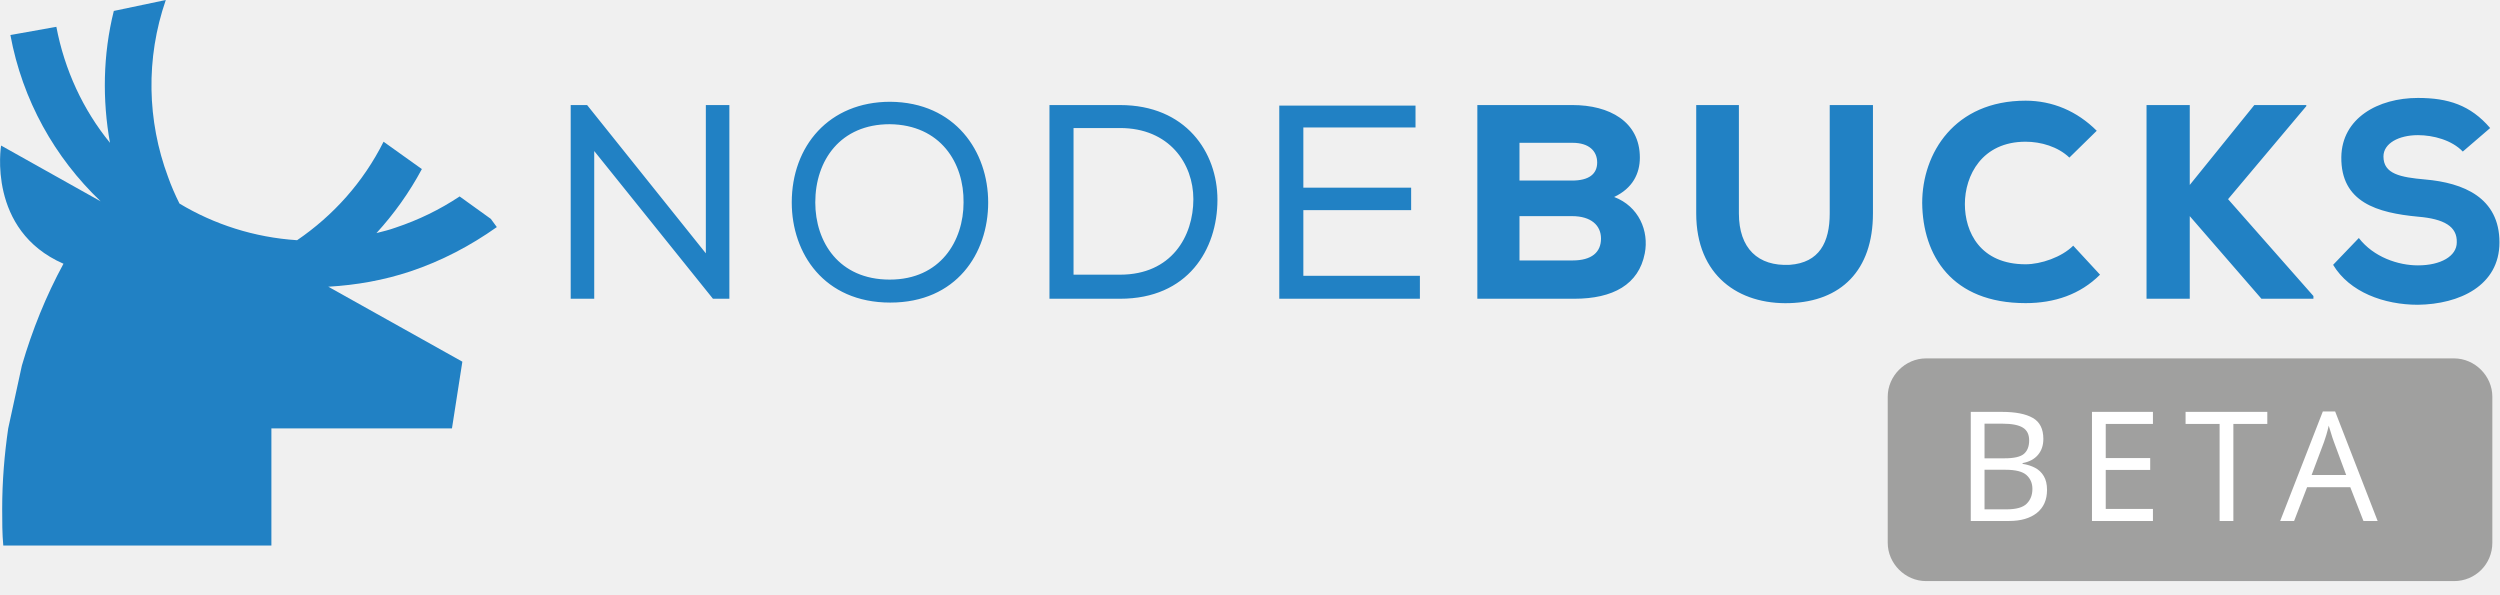
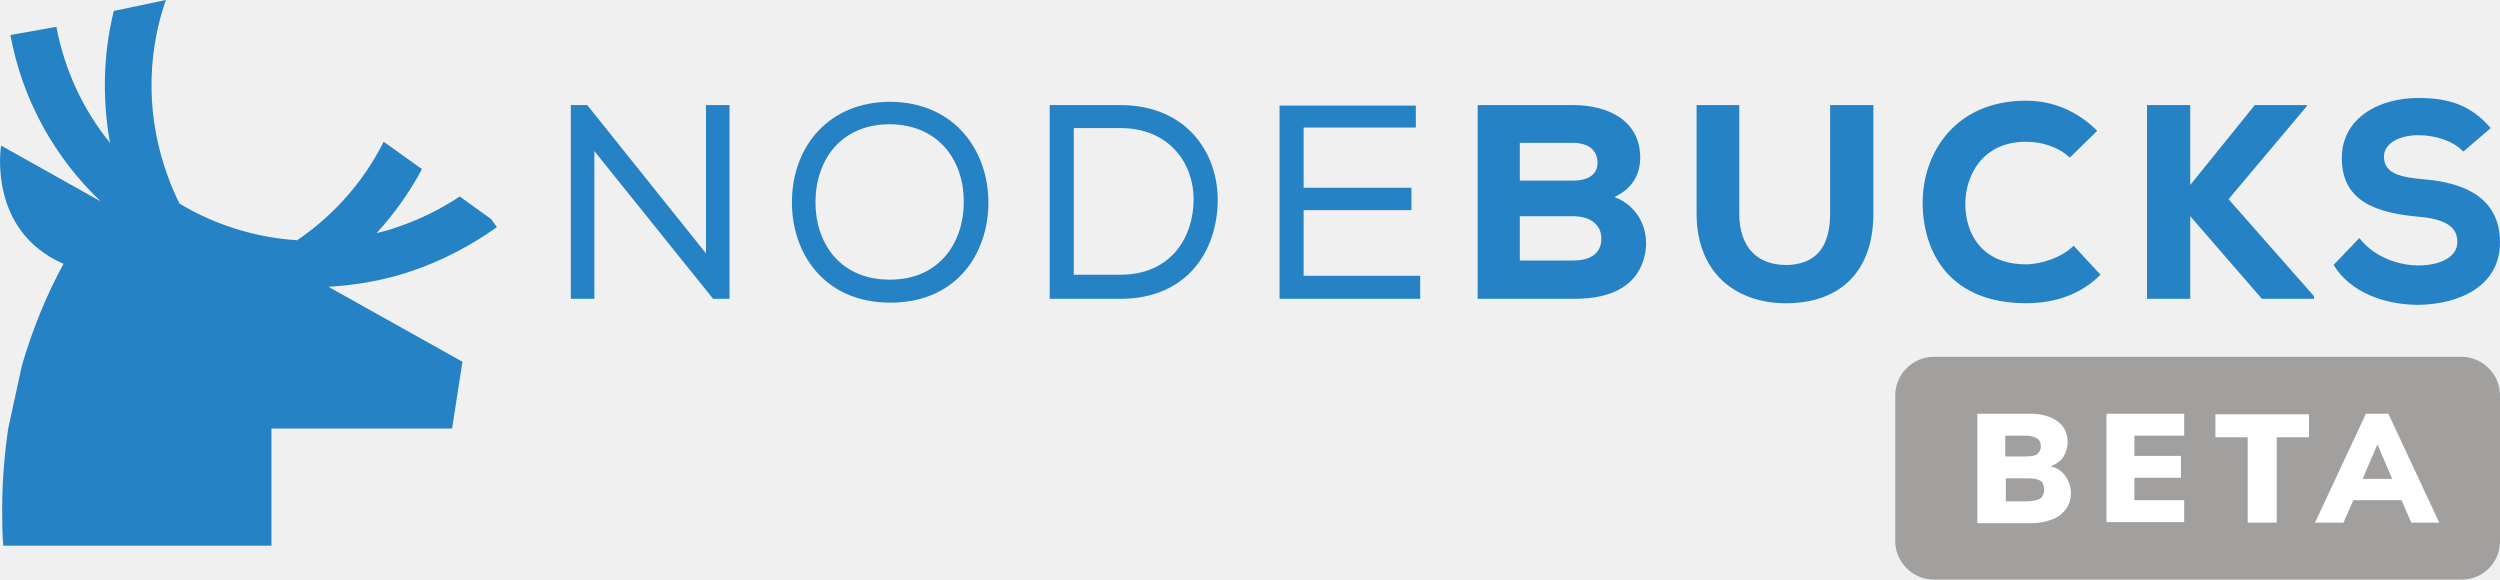
- <svg xmlns="http://www.w3.org/2000/svg" version="1.1" id="Layer_1" x="0px" y="0px" viewBox="0 0 456.9 108.6" style="enable-background:new 0 0 456.9 108.6;" xml:space="preserve">
+ <svg xmlns="http://www.w3.org/2000/svg" version="1.1" id="Слой_1" x="0px" y="0px" viewBox="-69 368 456.8 105.9" style="enable-background:new -69 368 456.8 105.9;" xml:space="preserve">
  <style type="text/css">
- 	.st0{fill-rule:evenodd;clip-rule:evenodd;fill:#2181C4;}
- 	.st1{fill:#2181C4;}
- 	.st2{fill:#A0A09F;}
- 	.st3{fill:none;}
- 	.st4{fill:#FFFFFF;}
- 	.st5{font-family:'Raleway-Bold';}
- 	.st6{font-size:27.926px;}
- 	.st7{letter-spacing:4;}
+ 	.st0{fill:#2482C5;}
+ 	.st1{fill:#A1A09F;}
+ 	.st2{enable-background:new    ;}
+ 	.st3{fill:#FFFFFF;}
</style>
-   <g>
-     <path class="st0" d="M60,52.4l24.5,13.7l-1.9,12.2l-33,0v21.4h-2H30H0.6c-0.2-2.2-0.2-4.4-0.2-6.7c0-5,0.4-9.9,1.1-14.7L4,66.8   c1.9-6.5,4.4-12.7,7.6-18.6c-14-6.1-11.4-21.6-11.4-21.6l18.2,10.2C10,28.8,4.1,18.3,1.9,6.4l8.4-1.5c1.5,7.9,4.9,15.2,9.8,21.2   C18.7,18.3,18.8,10,20.8,2l9.5-2c-3.7,10.7-3.4,22.1,0.4,32.3c0.6,1.7,1.3,3.3,2.1,4.9c6.3,3.8,13.7,6.2,21.5,6.7   c6.6-4.5,12.1-10.6,15.8-18l7,5c-2.3,4.3-5.1,8.2-8.3,11.7c1.2-0.3,2.4-0.6,3.5-1c4.2-1.4,8.1-3.3,11.7-5.7l5.7,4.1l1.1,1.5   C86,44.9,80.7,47.7,75,49.6C70.2,51.2,65.2,52.1,60,52.4" />
-     <path class="st1" d="M455.1,23.4c-3.6-4.2-7.7-5.5-13.2-5.5c-7.3,0-13.9,3.7-14,10.8c-0.1,8.3,6.6,10.2,14,10.9   c4.8,0.4,7.2,1.8,7.1,4.7c0,2.5-2.9,4.2-7.1,4.2c-3.6,0-8.1-1.5-10.8-5l-4.7,4.9c3,5,9.3,7.3,15.5,7.3c7.6-0.1,14.9-3.5,14.9-11.4   c0-8.2-6.6-10.9-13.6-11.5c-4.5-0.4-7.6-1-7.6-4.2c0-2.4,2.8-3.9,6.3-3.9c2.8,0,6.2,0.9,8.2,3L455.1,23.4z M421.5,19.2h-9.5   l-11.8,14.6V19.2h-7.9v35.4h7.9V39.5l13.1,15.1h9.5v-0.5l-15.6-17.7l14.3-17V19.2z M378.9,44.9c-2.1,2.1-5.9,3.4-8.7,3.4   c-8.3,0-11.1-5.9-11.1-11c0-5.2,3.1-11.4,11.1-11.4c2.8,0,5.9,0.9,8,2.9l5-4.9c-3.6-3.6-8.1-5.5-13-5.5c-13,0-18.9,9.6-18.9,18.7   c0.1,9.6,5.4,18.3,18.9,18.3c5.3,0,10-1.6,13.6-5.2L378.9,44.9z M334.4,19.2V39c0,5.3-1.9,9-7.3,9.4c-5.8,0.3-9.3-3-9.3-9.4V19.2   H310V39c0,11.4,7.8,16.7,17.1,16.4c9.3-0.3,15.2-5.9,15.2-16.4V19.2H334.4z M270,19.2v35.4c5.8,0,12,0,17.7,0   c7.1,0,11.8-2.6,12.9-8.3c0.8-4.1-1.1-8.6-5.6-10.3c3.4-1.6,4.7-4.3,4.7-7.2c0-6.6-5.6-9.6-12.3-9.6H270z M277.7,26.1h9.7   c3,0,4.5,1.5,4.5,3.6s-1.5,3.3-4.6,3.3h-9.6V26.1z M277.7,39.5c3.1,0,6.5,0,9.6,0c3.5,0,5.3,1.7,5.3,4.1c0,2.5-1.7,4-5.2,4h-9.7   V39.5z M233.8,54.6h25.7v-4.2h-21.3v-12h19.7v-4.1h-19.7V23.3h20.5v-4h-24.9V54.6z M204.7,50.2h-8.5V23.4h8.5c9,0,13.4,6.5,13.4,13   C218.1,43.2,214.1,50.2,204.7,50.2z M191.8,19.2v35.4h12.9c12.4,0,17.8-9,17.8-18.1c0-8.7-5.8-17.3-17.8-17.3L191.8,19.2   L191.8,19.2z M176.1,37c0,7-4.2,14.1-13.5,14.1S149,44.2,149,37c0-7.7,4.6-14.3,13.6-14.3C171.9,22.8,176.2,29.8,176.1,37z    M162.7,18.6c-11.2,0-18,8.1-18,18.4c0,9.3,5.9,18.3,18,18.3c12.1,0,17.9-9,17.9-18.3C180.6,27.7,174.6,18.7,162.7,18.6z    M104.3,19.2v35.4h4.3v-27l21.7,27h3V19.2H129v27.1l-21.7-27.1H104.3z" />
-     <path class="st2" d="M448.5,106.2H352c-3.8,0-7-3.2-7-7V72.5c0-3.8,3.2-7,7-7h96.5c3.8,0,7,3.2,7,7v26.7   C455.5,103.1,452.4,106.2,448.5,106.2z" />
-     <rect x="346.1" y="74.8" class="st3" width="107" height="33.7" />
-     <text transform="matrix(1 0 0 1 357.4741 95.2132)" class="st4 st5 st6 st7">BETA</text>
+   <path class="st0" d="M-9,420.4l24.5,13.7l-1.9,12.2h-33v21.4h-2H-39h-29.4c-0.2-2.2-0.2-4.4-0.2-6.7c0-5,0.4-9.9,1.1-14.7l2.5-11.5  c1.9-6.5,4.4-12.7,7.6-18.6c-14-6.1-11.4-21.6-11.4-21.6l18.2,10.2c-8.4-8-14.3-18.5-16.5-30.4l8.4-1.5c1.5,7.9,4.9,15.2,9.8,21.2  c-1.4-7.8-1.3-16.1,0.7-24.1l9.5-2c-3.7,10.7-3.4,22.1,0.4,32.3c0.6,1.7,1.3,3.3,2.1,4.9c6.3,3.8,13.7,6.2,21.5,6.7  c6.6-4.5,12.1-10.6,15.8-18l7,5c-2.3,4.3-5.1,8.2-8.3,11.7c1.2-0.3,2.4-0.6,3.5-1c4.2-1.4,8.1-3.3,11.7-5.7l5.7,4.1l1.1,1.5  c-4.8,3.4-10.1,6.2-15.8,8.1C1.2,419.2-3.8,420.1-9,420.4" />
+   <path class="st0" d="M386.1,391.4c-3.6-4.2-7.7-5.5-13.2-5.5c-7.3,0-13.9,3.7-14,10.8c-0.1,8.3,6.6,10.2,14,10.9  c4.8,0.4,7.2,1.8,7.1,4.7c0,2.5-2.9,4.2-7.1,4.2c-3.6,0-8.1-1.5-10.8-5l-4.7,4.9c3,5,9.3,7.3,15.5,7.3c7.6-0.1,14.9-3.5,14.9-11.4  c0-8.2-6.6-10.9-13.6-11.5c-4.5-0.4-7.6-1-7.6-4.2c0-2.4,2.8-3.9,6.3-3.9c2.8,0,6.2,0.9,8.2,3L386.1,391.4z M352.5,387.2H343  l-11.8,14.6v-14.6h-7.9v35.4h7.9v-15.1l13.1,15.1h9.5v-0.5l-15.6-17.7l14.3-17V387.2z M309.9,412.9c-2.1,2.1-5.9,3.4-8.7,3.4  c-8.3,0-11.1-5.9-11.1-11c0-5.2,3.1-11.4,11.1-11.4c2.8,0,5.9,0.9,8,2.9l5-4.9c-3.6-3.6-8.1-5.5-13-5.5c-13,0-18.9,9.6-18.9,18.7  c0.1,9.6,5.4,18.3,18.9,18.3c5.3,0,10-1.6,13.6-5.2L309.9,412.9z M265.4,387.2V407c0,5.3-1.9,9-7.3,9.4c-5.8,0.3-9.3-3-9.3-9.4  v-19.8H241V407c0,11.4,7.8,16.7,17.1,16.4c9.3-0.3,15.2-5.9,15.2-16.4v-19.8H265.4z M201,387.2v35.4c5.8,0,12,0,17.7,0  c7.1,0,11.8-2.6,12.9-8.3c0.8-4.1-1.1-8.6-5.6-10.3c3.4-1.6,4.7-4.3,4.7-7.2c0-6.6-5.6-9.6-12.3-9.6  C218.4,387.2,201,387.2,201,387.2z M208.7,394.1h9.7c3,0,4.5,1.5,4.5,3.6s-1.5,3.3-4.6,3.3h-9.6V394.1z M208.7,407.5  c3.1,0,6.5,0,9.6,0c3.5,0,5.3,1.7,5.3,4.1c0,2.5-1.7,4-5.2,4h-9.7L208.7,407.5L208.7,407.5z M164.8,422.6h25.7v-4.2h-21.3v-12h19.7  v-4.1h-19.7v-11h20.5v-4h-24.9L164.8,422.6L164.8,422.6z M135.7,418.2h-8.5v-26.8h8.5c9,0,13.4,6.5,13.4,13  C149.1,411.2,145.1,418.2,135.7,418.2z M122.8,387.2v35.4h12.9c12.4,0,17.8-9,17.8-18.1c0-8.7-5.8-17.3-17.8-17.3H122.8L122.8,387.2  z M107.1,405c0,7-4.2,14.1-13.5,14.1S80,412.2,80,405c0-7.7,4.6-14.3,13.6-14.3C102.9,390.8,107.2,397.8,107.1,405z M93.7,386.6  c-11.2,0-18,8.1-18,18.4c0,9.3,5.9,18.3,18,18.3s17.9-9,17.9-18.3C111.6,395.7,105.6,386.7,93.7,386.6z M35.3,387.2v35.4h4.3v-27  l21.7,27h3v-35.4H60v27.1l-21.7-27.1C38.3,387.2,35.3,387.2,35.3,387.2z" />
+   <path class="st1" d="M380.8,473.9h-96.5c-3.8,0-7-3.2-7-7v-26.7c0-3.8,3.2-7,7-7h96.5c3.8,0,7,3.2,7,7v26.7  C387.8,470.8,384.7,473.9,380.8,473.9z" />
+   <g class="st2">
+     <path class="st3" d="M308.4,455c0.6,0.8,1,1.9,1,3.1c0,1.1-0.3,2.1-0.9,2.9c-0.6,0.8-1.4,1.5-2.5,1.9s-2.3,0.7-3.8,0.7h-9.9v-20   h9.7c2.1,0,3.7,0.5,5,1.4c1.2,0.9,1.8,2.2,1.8,3.8c0,1-0.3,1.9-0.8,2.7c-0.5,0.8-1.3,1.3-2.3,1.7   C306.9,453.5,307.8,454.1,308.4,455z M297.4,451.4h3.7c1,0,1.7-0.1,2.1-0.4c0.4-0.3,0.7-0.8,0.7-1.4c0-0.7-0.2-1.2-0.7-1.5   c-0.5-0.3-1.2-0.5-2.1-0.5h-3.7V451.4z M303.8,459.1c0.4-0.3,0.7-0.8,0.7-1.6c0-0.8-0.2-1.3-0.6-1.6c-0.4-0.3-1.2-0.5-2.2-0.5h-4.2   v4.2h4.2C302.6,459.5,303.3,459.4,303.8,459.1z" />
+     <path class="st3" d="M315.9,463.5v-19.9h14.2v4H321v3.7h8.5v4H321v4.1h9.1v4h-14.2V463.5z" />
+     <path class="st3" d="M341.7,463.5v-15.6h-5.9v-4.2h17.1v4.2H347v15.6H341.7z" />
+     <path class="st3" d="M371.6,463.5l-1.8-4.1H361l-1.8,4.1H354l9.3-19.9h4.1l9.3,19.9H371.6z M362.7,455.5h5.4l-2.7-6.3L362.7,455.5z   " />
  </g>
</svg>
